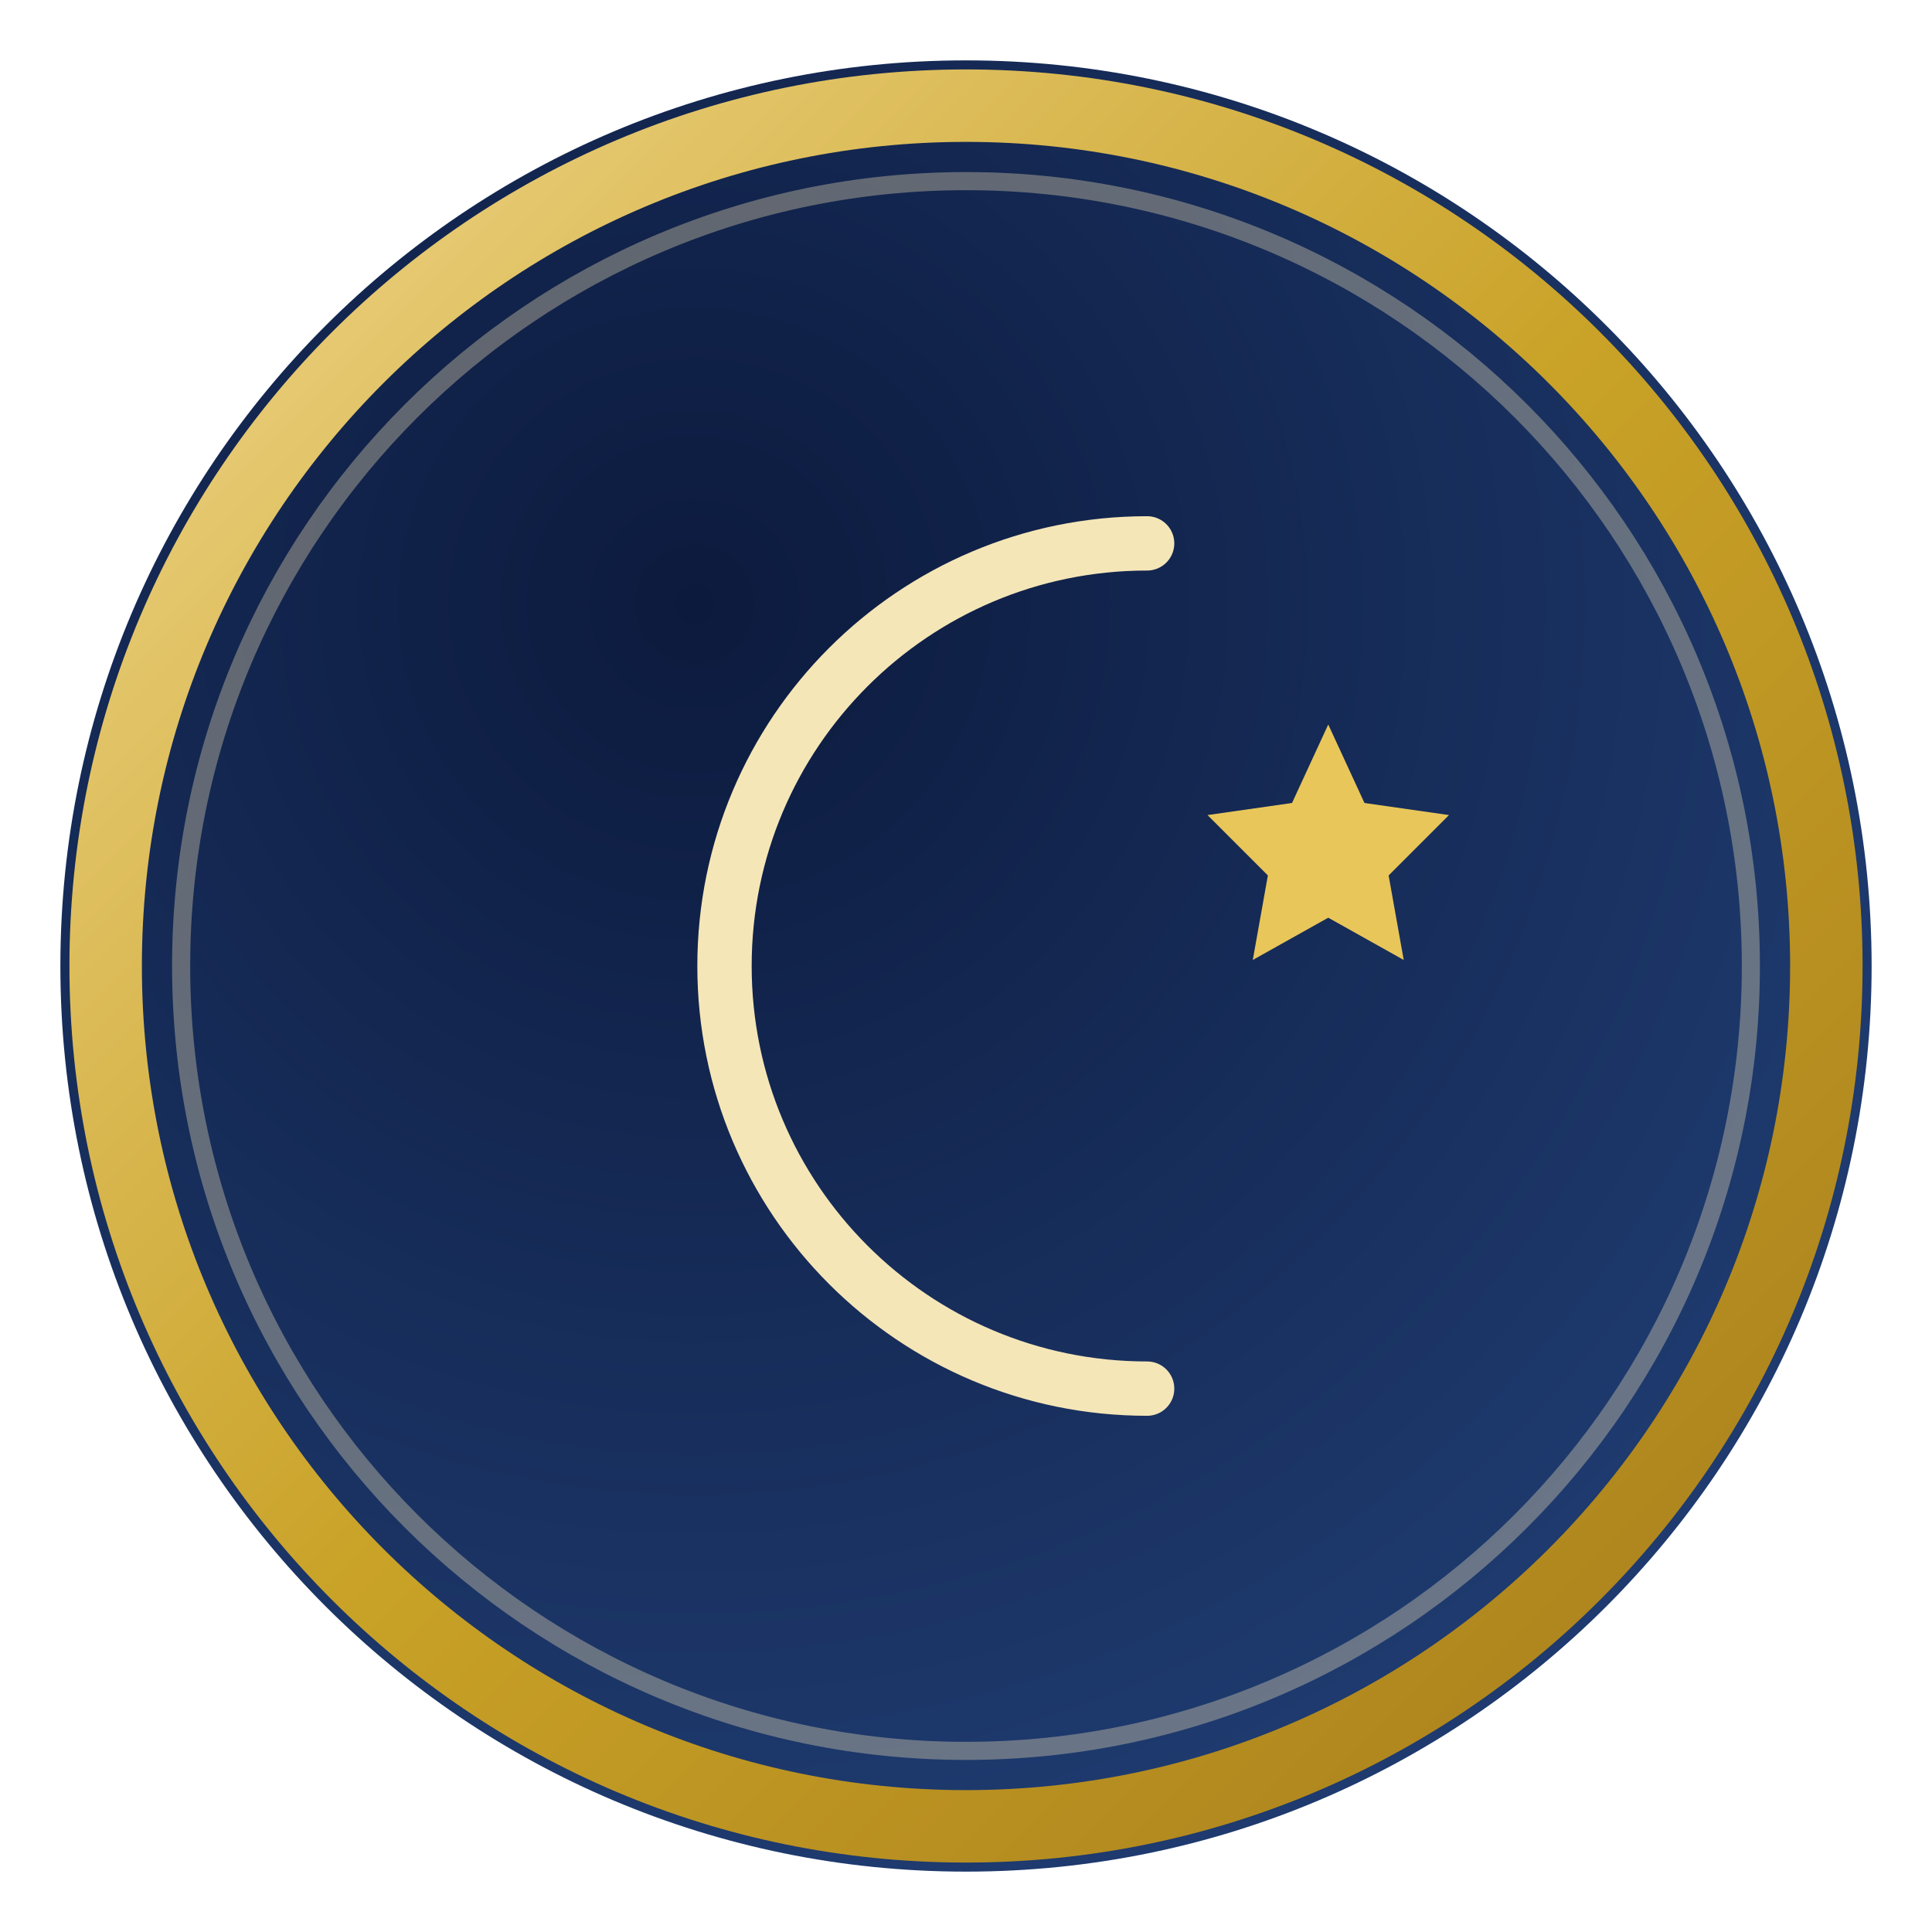
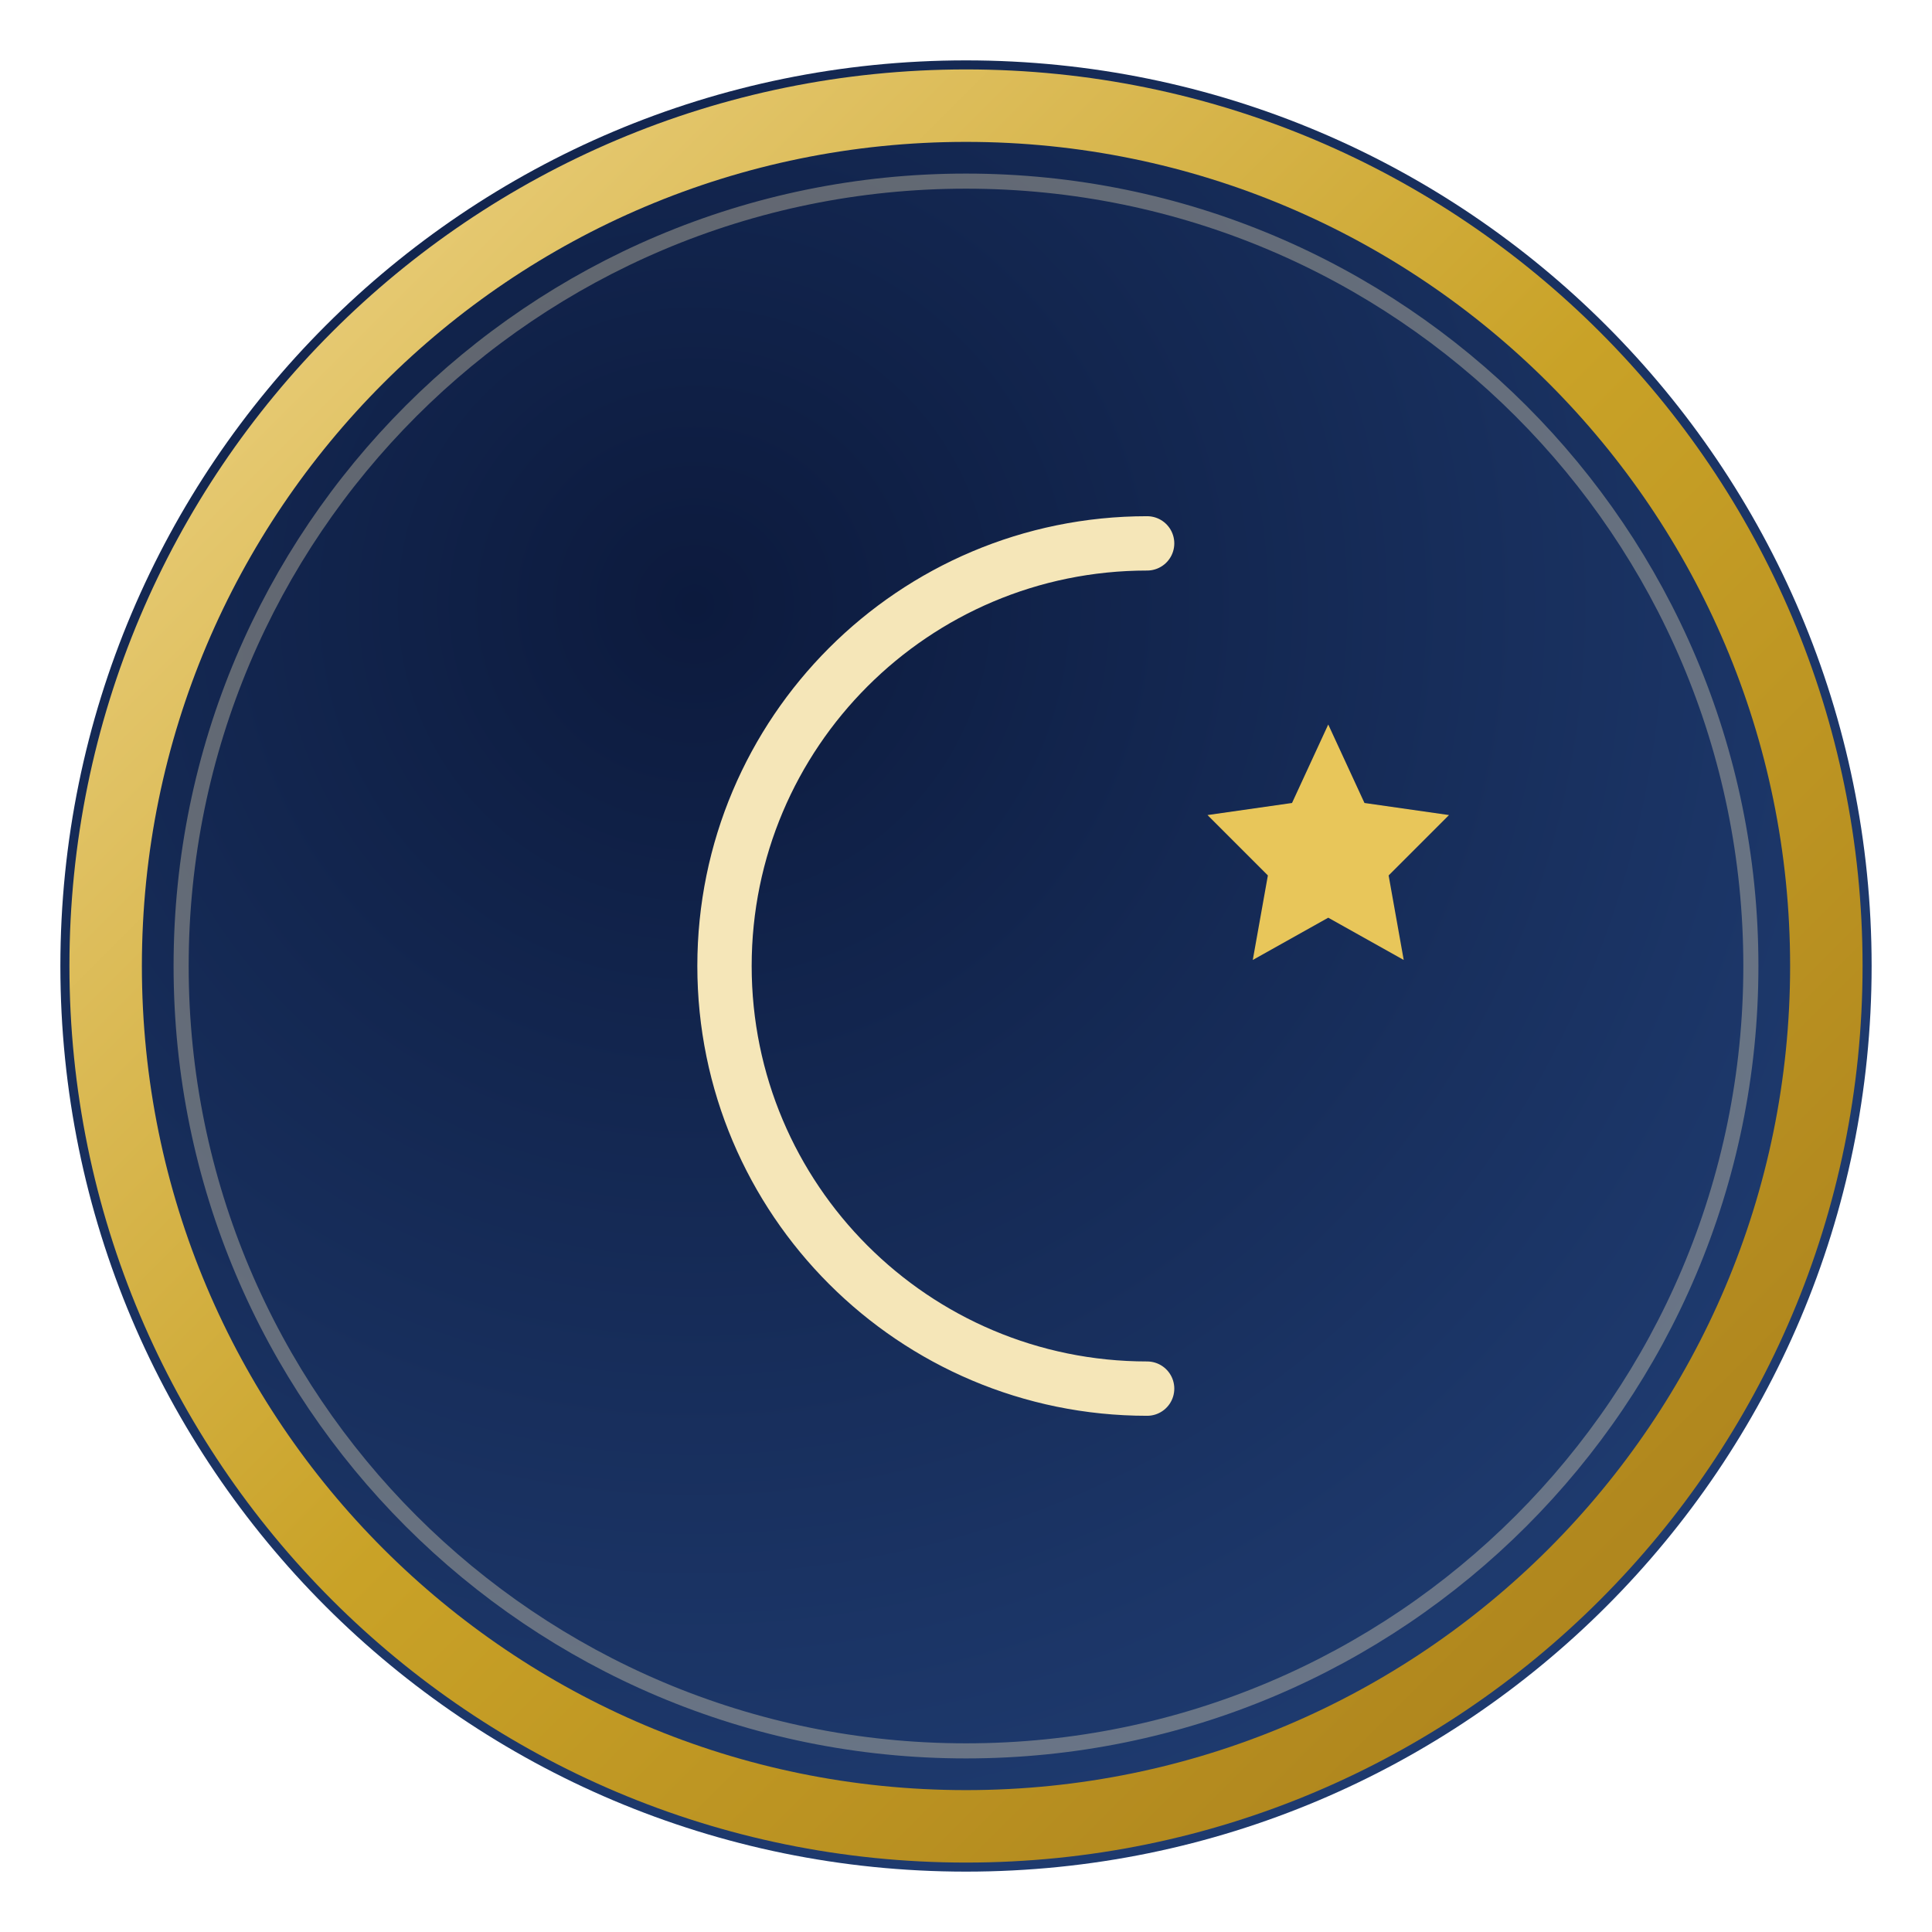
<svg xmlns="http://www.w3.org/2000/svg" viewBox="0 0 64 64">
  <defs>
    <radialGradient id="g" cx="35%" cy="30%" r="70%">
      <stop offset="0%" stop-color="#0c1a3d" />
      <stop offset="100%" stop-color="#1e3a6e" />
    </radialGradient>
    <linearGradient id="gold" x1="0" y1="0" x2="1" y2="1">
      <stop offset="0%" stop-color="#f0d78c" />
      <stop offset="50%" stop-color="#c9a227" />
      <stop offset="100%" stop-color="#a67c1a" />
    </linearGradient>
  </defs>
  <circle cx="32" cy="32" r="30" fill="url(#g)" />
  <circle cx="32" cy="32" r="28.5" fill="none" stroke="url(#gold)" stroke-width="2.4" />
-   <circle cx="32" cy="32" r="26" fill="none" stroke="#f5e6b8" stroke-width="0.6" opacity="0.35" />
+   <circle cx="32" cy="32" r="26" fill="none" stroke="#f5e6b8" stroke-width="0.5" opacity="0.35" />
  <path fill="none" stroke="#f5e6b8" stroke-width="1.8" stroke-linecap="round" stroke-linejoin="round" d="M38 18a14 14 0 1 0 0 28 11 11 0 1 1 0-28z" />
  <path fill="#e8c65a" d="M44 24l1.2 2.6 2.8.4-2 2 .5 2.8-2.5-1.4-2.5 1.4.5-2.8-2-2 2.8-.4z" />
</svg>
